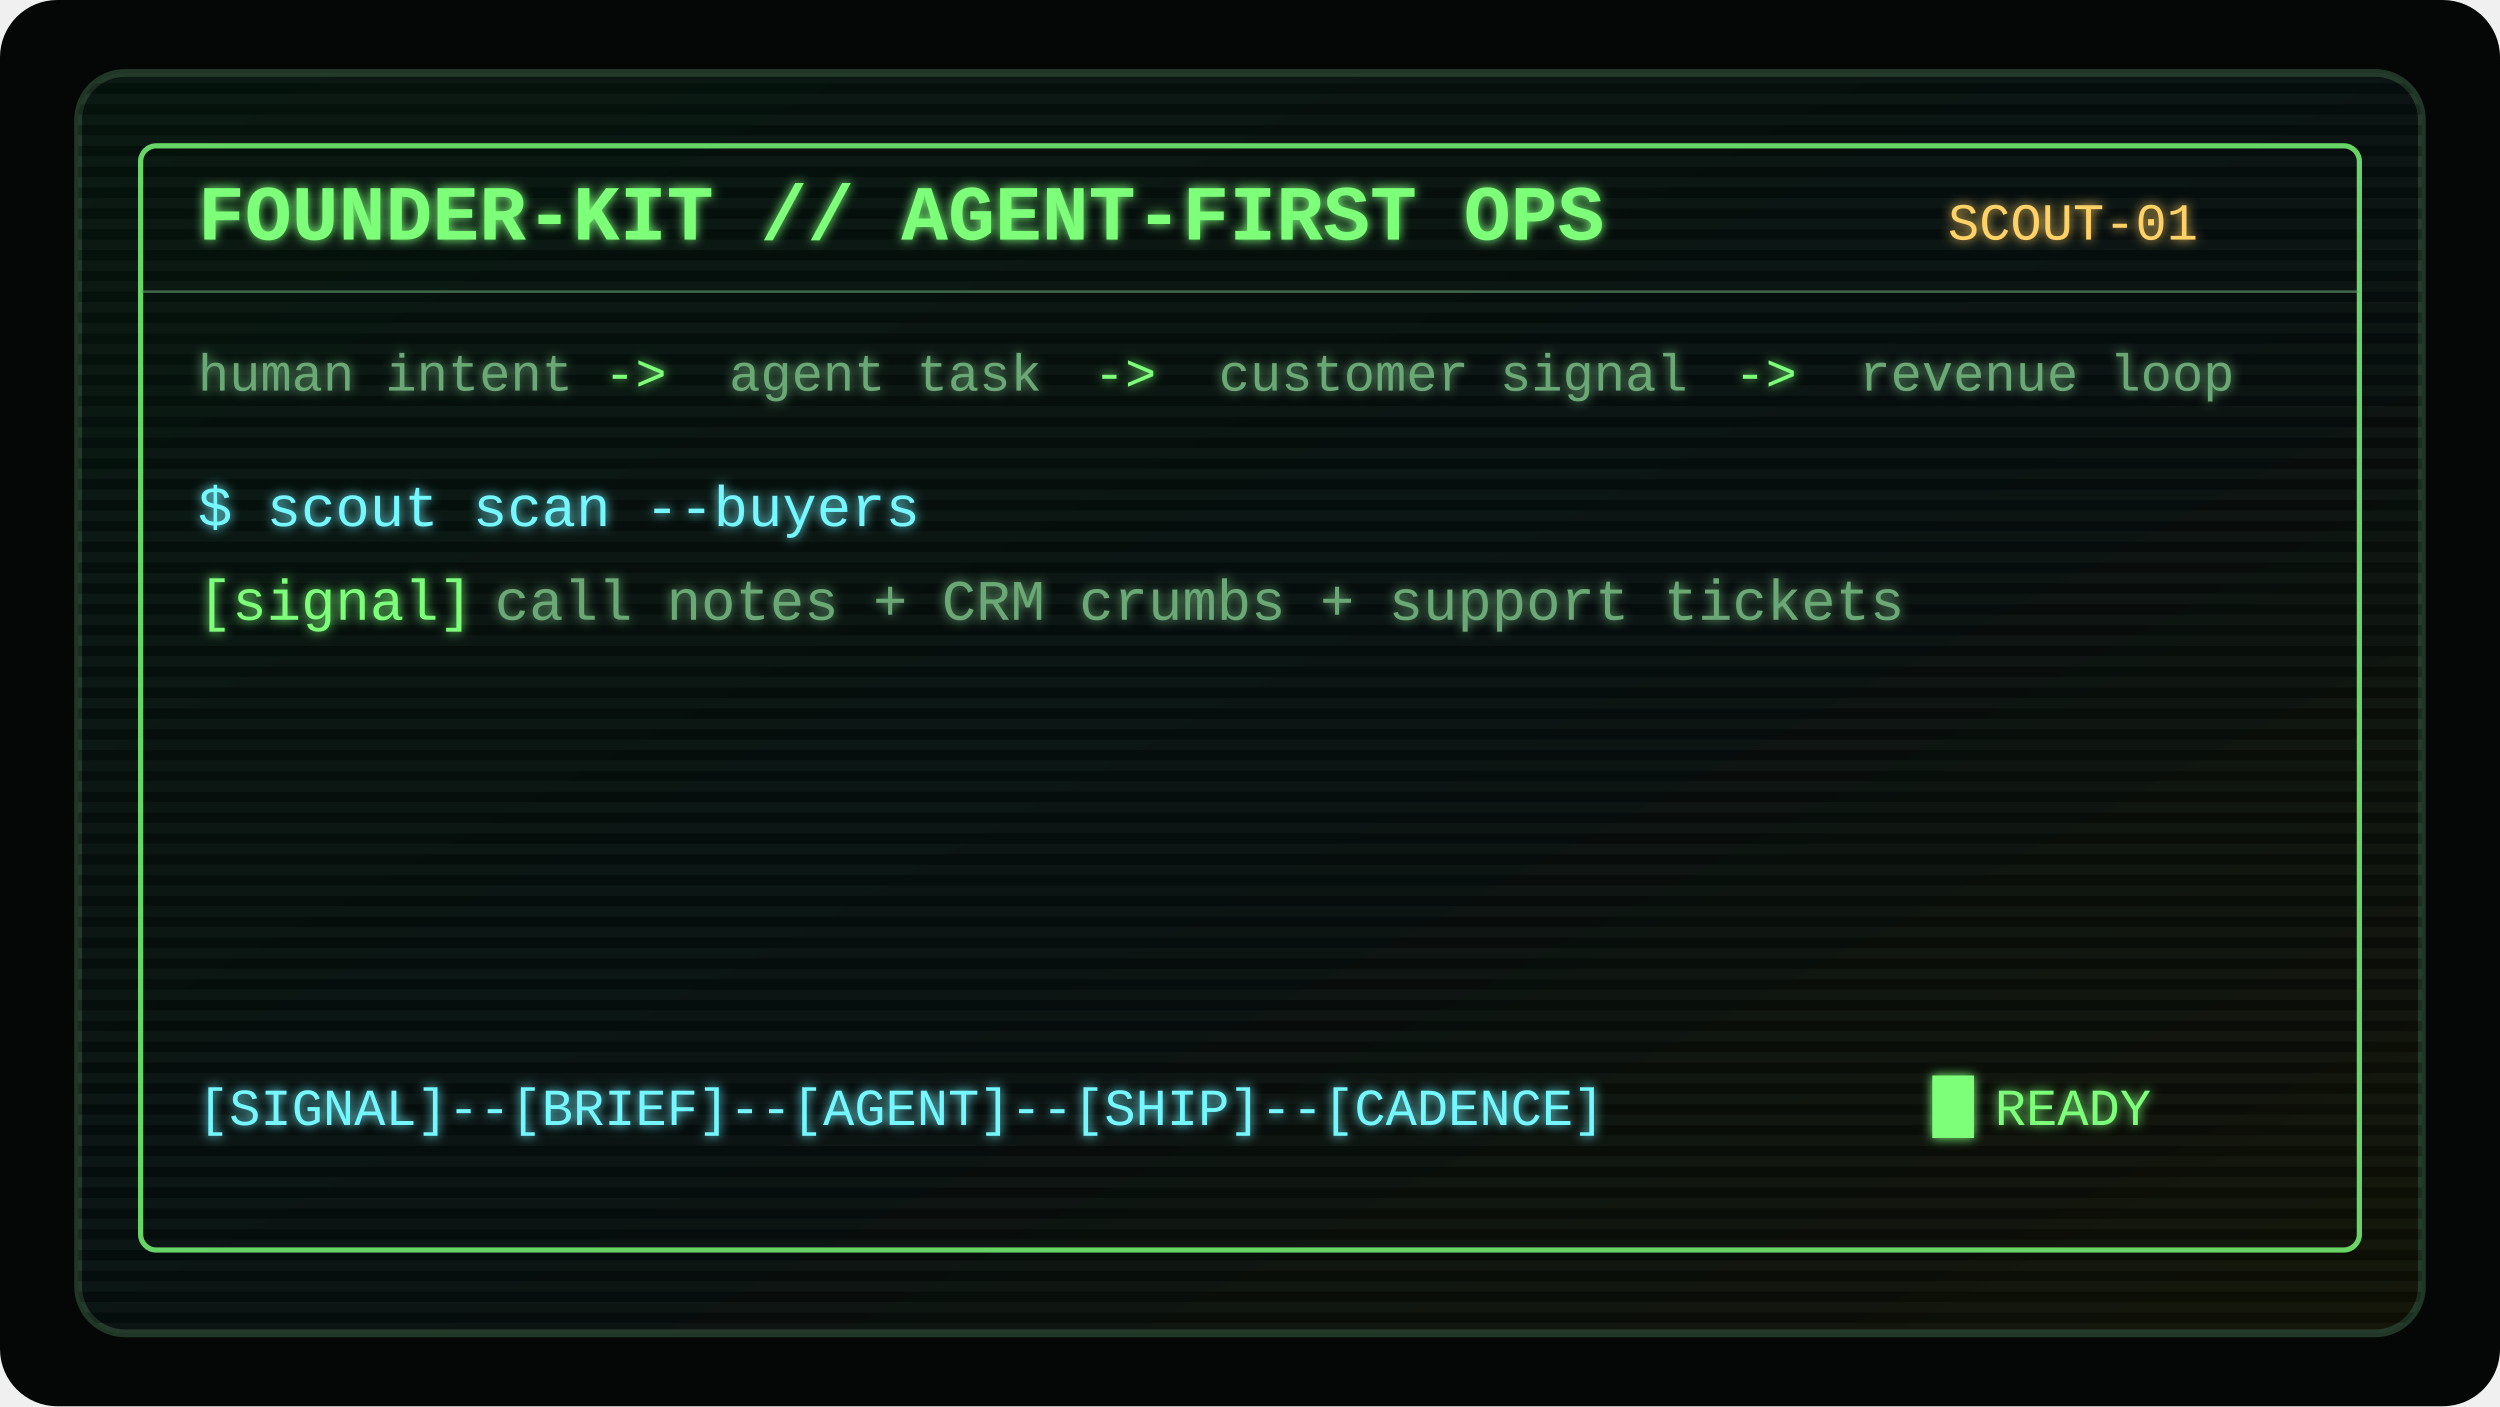
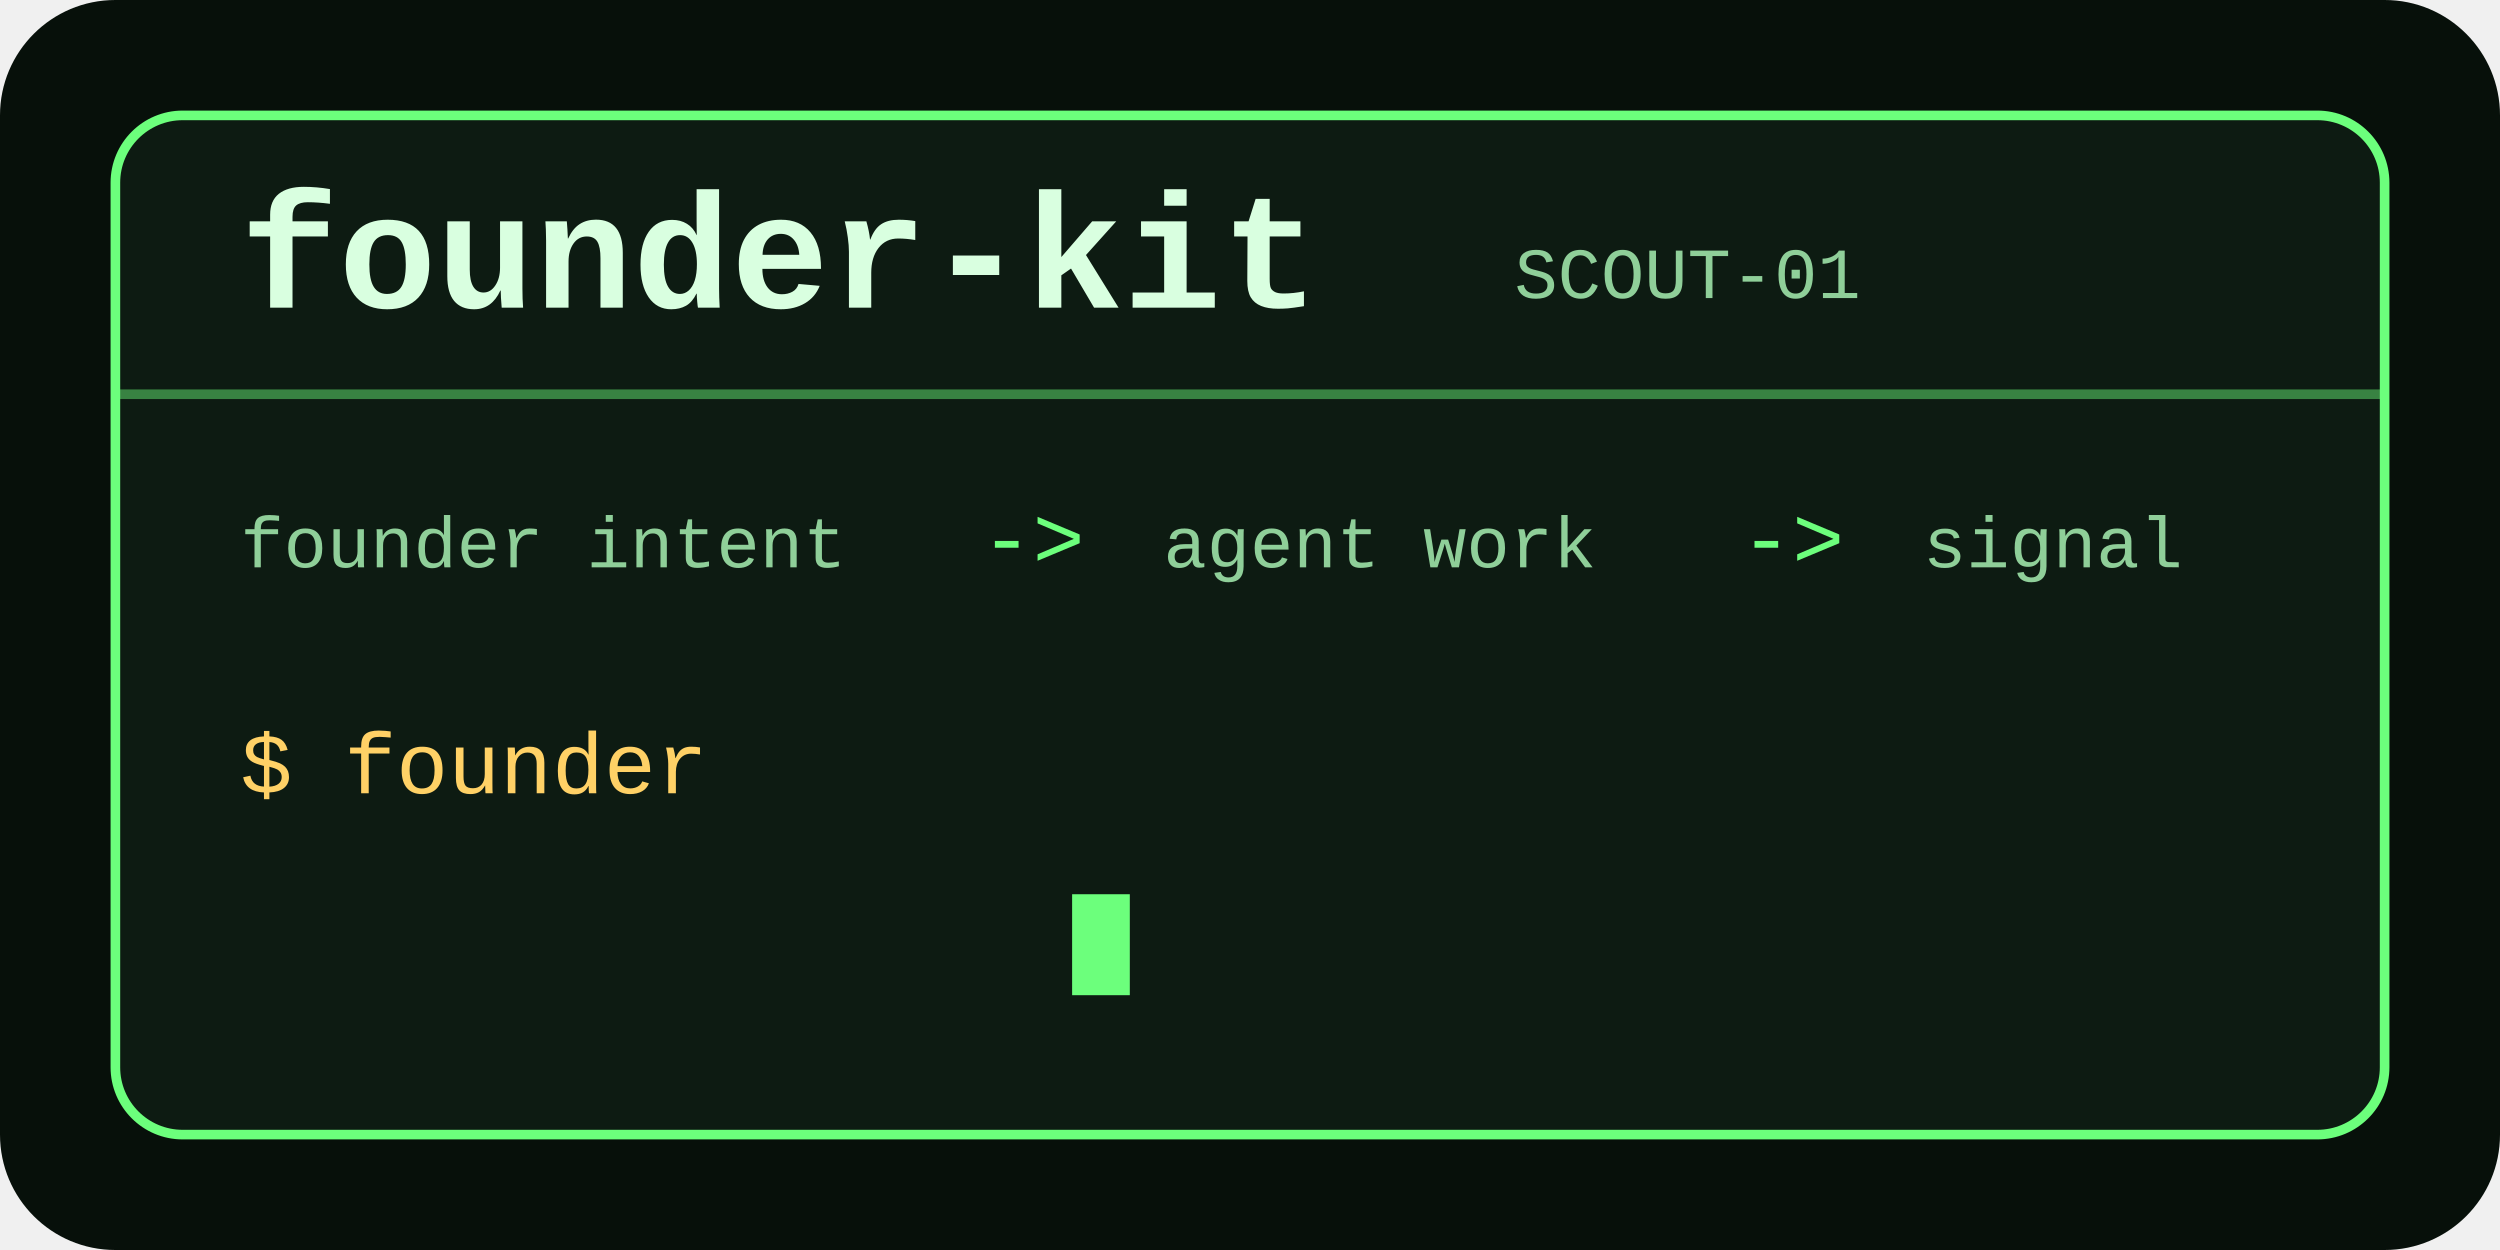
- <svg xmlns="http://www.w3.org/2000/svg" width="960" height="540" viewBox="0 0 960 540" role="img" aria-labelledby="title desc">
-   <defs>
-     <linearGradient id="screen" x1="0" x2="1" y1="0" y2="1">
-       <stop offset="0" stop-color="#06150d" />
-       <stop offset="0.55" stop-color="#07100f" />
-       <stop offset="1" stop-color="#101206" />
-     </linearGradient>
-     <filter id="glow">
-       <feGaussianBlur stdDeviation="2.1" result="blur" />
-       <feMerge>
-         <feMergeNode in="blur" />
-         <feMergeNode in="SourceGraphic" />
-       </feMerge>
-     </filter>
-     <pattern id="scanlines" width="8" height="8" patternUnits="userSpaceOnUse">
-       <rect width="8" height="4" fill="#000000" opacity="0.18" />
-       <rect y="4" width="8" height="4" fill="#ffffff" opacity="0.025" />
-     </pattern>
-     <style>
-       .mono { font-family: "SFMono-Regular", "Cascadia Mono", "Roboto Mono", "Courier New", monospace; }
-       .green { fill: #7dff7a; }
-       .dim { fill: #6aa875; }
-       .amber { fill: #ffd166; }
-       .cyan { fill: #74f7ff; }
-       .red { fill: #ff6b6b; }
-       .border { stroke: #7dff7a; stroke-width: 2; fill: none; opacity: 0.82; }
-       .thin { stroke: #6aa875; stroke-width: 1; fill: none; opacity: 0.55; }
-     </style>
-   </defs>
-   <rect width="960" height="540" rx="22" fill="#050706" />
-   <rect x="30" y="28" width="900" height="484" rx="18" fill="url(#screen)" stroke="#203626" stroke-width="3" />
-   <rect x="30" y="28" width="900" height="484" rx="18" fill="url(#scanlines)" opacity="0.9" />
-   <rect x="54" y="56" width="852" height="424" rx="6" class="border" />
-   <line x1="54" y1="112" x2="906" y2="112" class="thin" />
-   <g class="mono" filter="url(#glow)">
-     <text x="76" y="92" class="green" font-size="30" font-weight="700">FOUNDER-KIT // AGENT-FIRST OPS</text>
-     <text x="748" y="92" class="amber" font-size="20">SCOUT-01</text>
-     <text x="76" y="150" class="dim" font-size="20">human intent</text>
-     <text x="232" y="150" class="green" font-size="20">-&gt;</text>
-     <text x="280" y="150" class="dim" font-size="20">agent task</text>
-     <text x="420" y="150" class="green" font-size="20">-&gt;</text>
-     <text x="468" y="150" class="dim" font-size="20">customer signal</text>
-     <text x="666" y="150" class="green" font-size="20">-&gt;</text>
-     <text x="714" y="150" class="dim" font-size="20">revenue loop</text>
-     <text x="76" y="202" class="cyan" font-size="22">$ scout scan --buyers</text>
-     <text x="76" y="238" class="green" font-size="22">[signal]</text>
-     <text x="190" y="238" class="dim" font-size="22">call notes + CRM crumbs + support tickets</text>
-     <g opacity="0">
-       <animate attributeName="opacity" values="0;1;1;0" keyTimes="0;0.08;0.34;0.42" dur="6s" repeatCount="indefinite" />
-       <text x="76" y="292" class="green" font-size="24">&gt; one sharp customer pain found</text>
-       <text x="76" y="330" class="amber" font-size="24">&gt; draft a 90 minute agent task</text>
-       <text x="76" y="368" class="dim" font-size="24">&gt; evidence required: quote, link, next action</text>
-     </g>
-     <g opacity="0">
-       <animate attributeName="opacity" values="0;0;1;1;0" keyTimes="0;0.30;0.38;0.68;0.76" dur="6s" repeatCount="indefinite" />
-       <text x="76" y="292" class="green" font-size="24">&gt; agent bus online</text>
-       <text x="76" y="330" class="amber" font-size="24">&gt; founder judgment converted to instructions</text>
-       <text x="76" y="368" class="dim" font-size="24">&gt; smallest customer-facing move queued</text>
-     </g>
-     <g opacity="0">
-       <animate attributeName="opacity" values="0;0;1;1" keyTimes="0;0.64;0.74;1" dur="6s" repeatCount="indefinite" />
-       <text x="76" y="292" class="green" font-size="24">&gt; shipped artifact reviewed by human</text>
-       <text x="76" y="330" class="amber" font-size="24">&gt; result logged, owner named, cadence locked</text>
-       <text x="76" y="368" class="dim" font-size="24">&gt; next loop starts from real signal</text>
-     </g>
-     <text x="76" y="432" class="cyan" font-size="20">[SIGNAL]--[BRIEF]--[AGENT]--[SHIP]--[CADENCE]</text>
-     <rect x="742" y="413" width="16" height="24" class="green">
-       <animate attributeName="opacity" values="1;0.15;1" dur="0.8s" repeatCount="indefinite" />
-     </rect>
-     <text x="766" y="432" class="green" font-size="20">READY</text>
+ <svg xmlns="http://www.w3.org/2000/svg" width="520" height="260" viewBox="0 0 520 260" role="img" aria-labelledby="title desc">
+   <style>
+     .bg { fill: #07100a; }
+     .screen { fill: #0d1b12; stroke: #6cff7c; stroke-width: 2; }
+     .line { stroke: #6cff7c; stroke-width: 2; opacity: 0.45; }
+     .text { font-family: "SFMono-Regular", "Cascadia Mono", "Roboto Mono", "Courier New", monospace; }
+     .title { fill: #d9ffe0; font-size: 34px; font-weight: 700; }
+     .soft { fill: #8fcf99; font-size: 15px; }
+     .green { fill: #6cff7c; font-size: 18px; }
+     .amber { fill: #ffd166; font-size: 18px; }
+     .cursor { fill: #6cff7c; }
+   </style>
+   <rect class="bg" width="520" height="260" rx="24" />
+   <rect class="screen" x="24" y="24" width="472" height="212" rx="14" />
+   <line class="line" x1="24" y1="82" x2="496" y2="82" />
+   <text class="text title" x="50" y="64">founder-kit</text>
+   <text class="text soft" x="315" y="62">SCOUT-01</text>
+   <text class="text soft" x="50" y="118">founder intent</text>
+   <text class="text green" x="204" y="118">-&gt;</text>
+   <text class="text soft" x="242" y="118">agent work</text>
+   <text class="text green" x="362" y="118">-&gt;</text>
+   <text class="text soft" x="400" y="118">signal</text>
+   <text class="text amber" x="50" y="165">$ founder</text>
+   <g class="text green" font-size="19">
+     <text x="50" y="202" opacity="0">
+       signal -&gt; brief
+       <animate attributeName="opacity" values="0;1;1;0" keyTimes="0;0.10;0.30;0.40" dur="4.8s" repeatCount="indefinite" />
+     </text>
+     <text x="50" y="202" opacity="0">
+       brief -&gt; agent
+       <animate attributeName="opacity" values="0;0;1;1;0" keyTimes="0;0.30;0.40;0.60;0.70" dur="4.8s" repeatCount="indefinite" />
+     </text>
+     <text x="50" y="202" opacity="0">
+       agent -&gt; ship
+       <animate attributeName="opacity" values="0;0;1;1;0" keyTimes="0;0.58;0.68;0.84;0.92" dur="4.8s" repeatCount="indefinite" />
+     </text>
+     <text x="50" y="202" opacity="0">
+       ship -&gt; cadence
+       <animate attributeName="opacity" values="0;0;1;1" keyTimes="0;0.82;0.92;1" dur="4.8s" repeatCount="indefinite" />
+     </text>
  </g>
+   <rect class="cursor" x="223" y="186" width="12" height="21">
+     <animate attributeName="opacity" values="1;0.2;1" dur="0.7s" repeatCount="indefinite" />
+     <animate attributeName="x" values="166;178;184;196;223" keyTimes="0;0.35;0.55;0.78;1" dur="4.8s" repeatCount="indefinite" />
+   </rect>
</svg>
